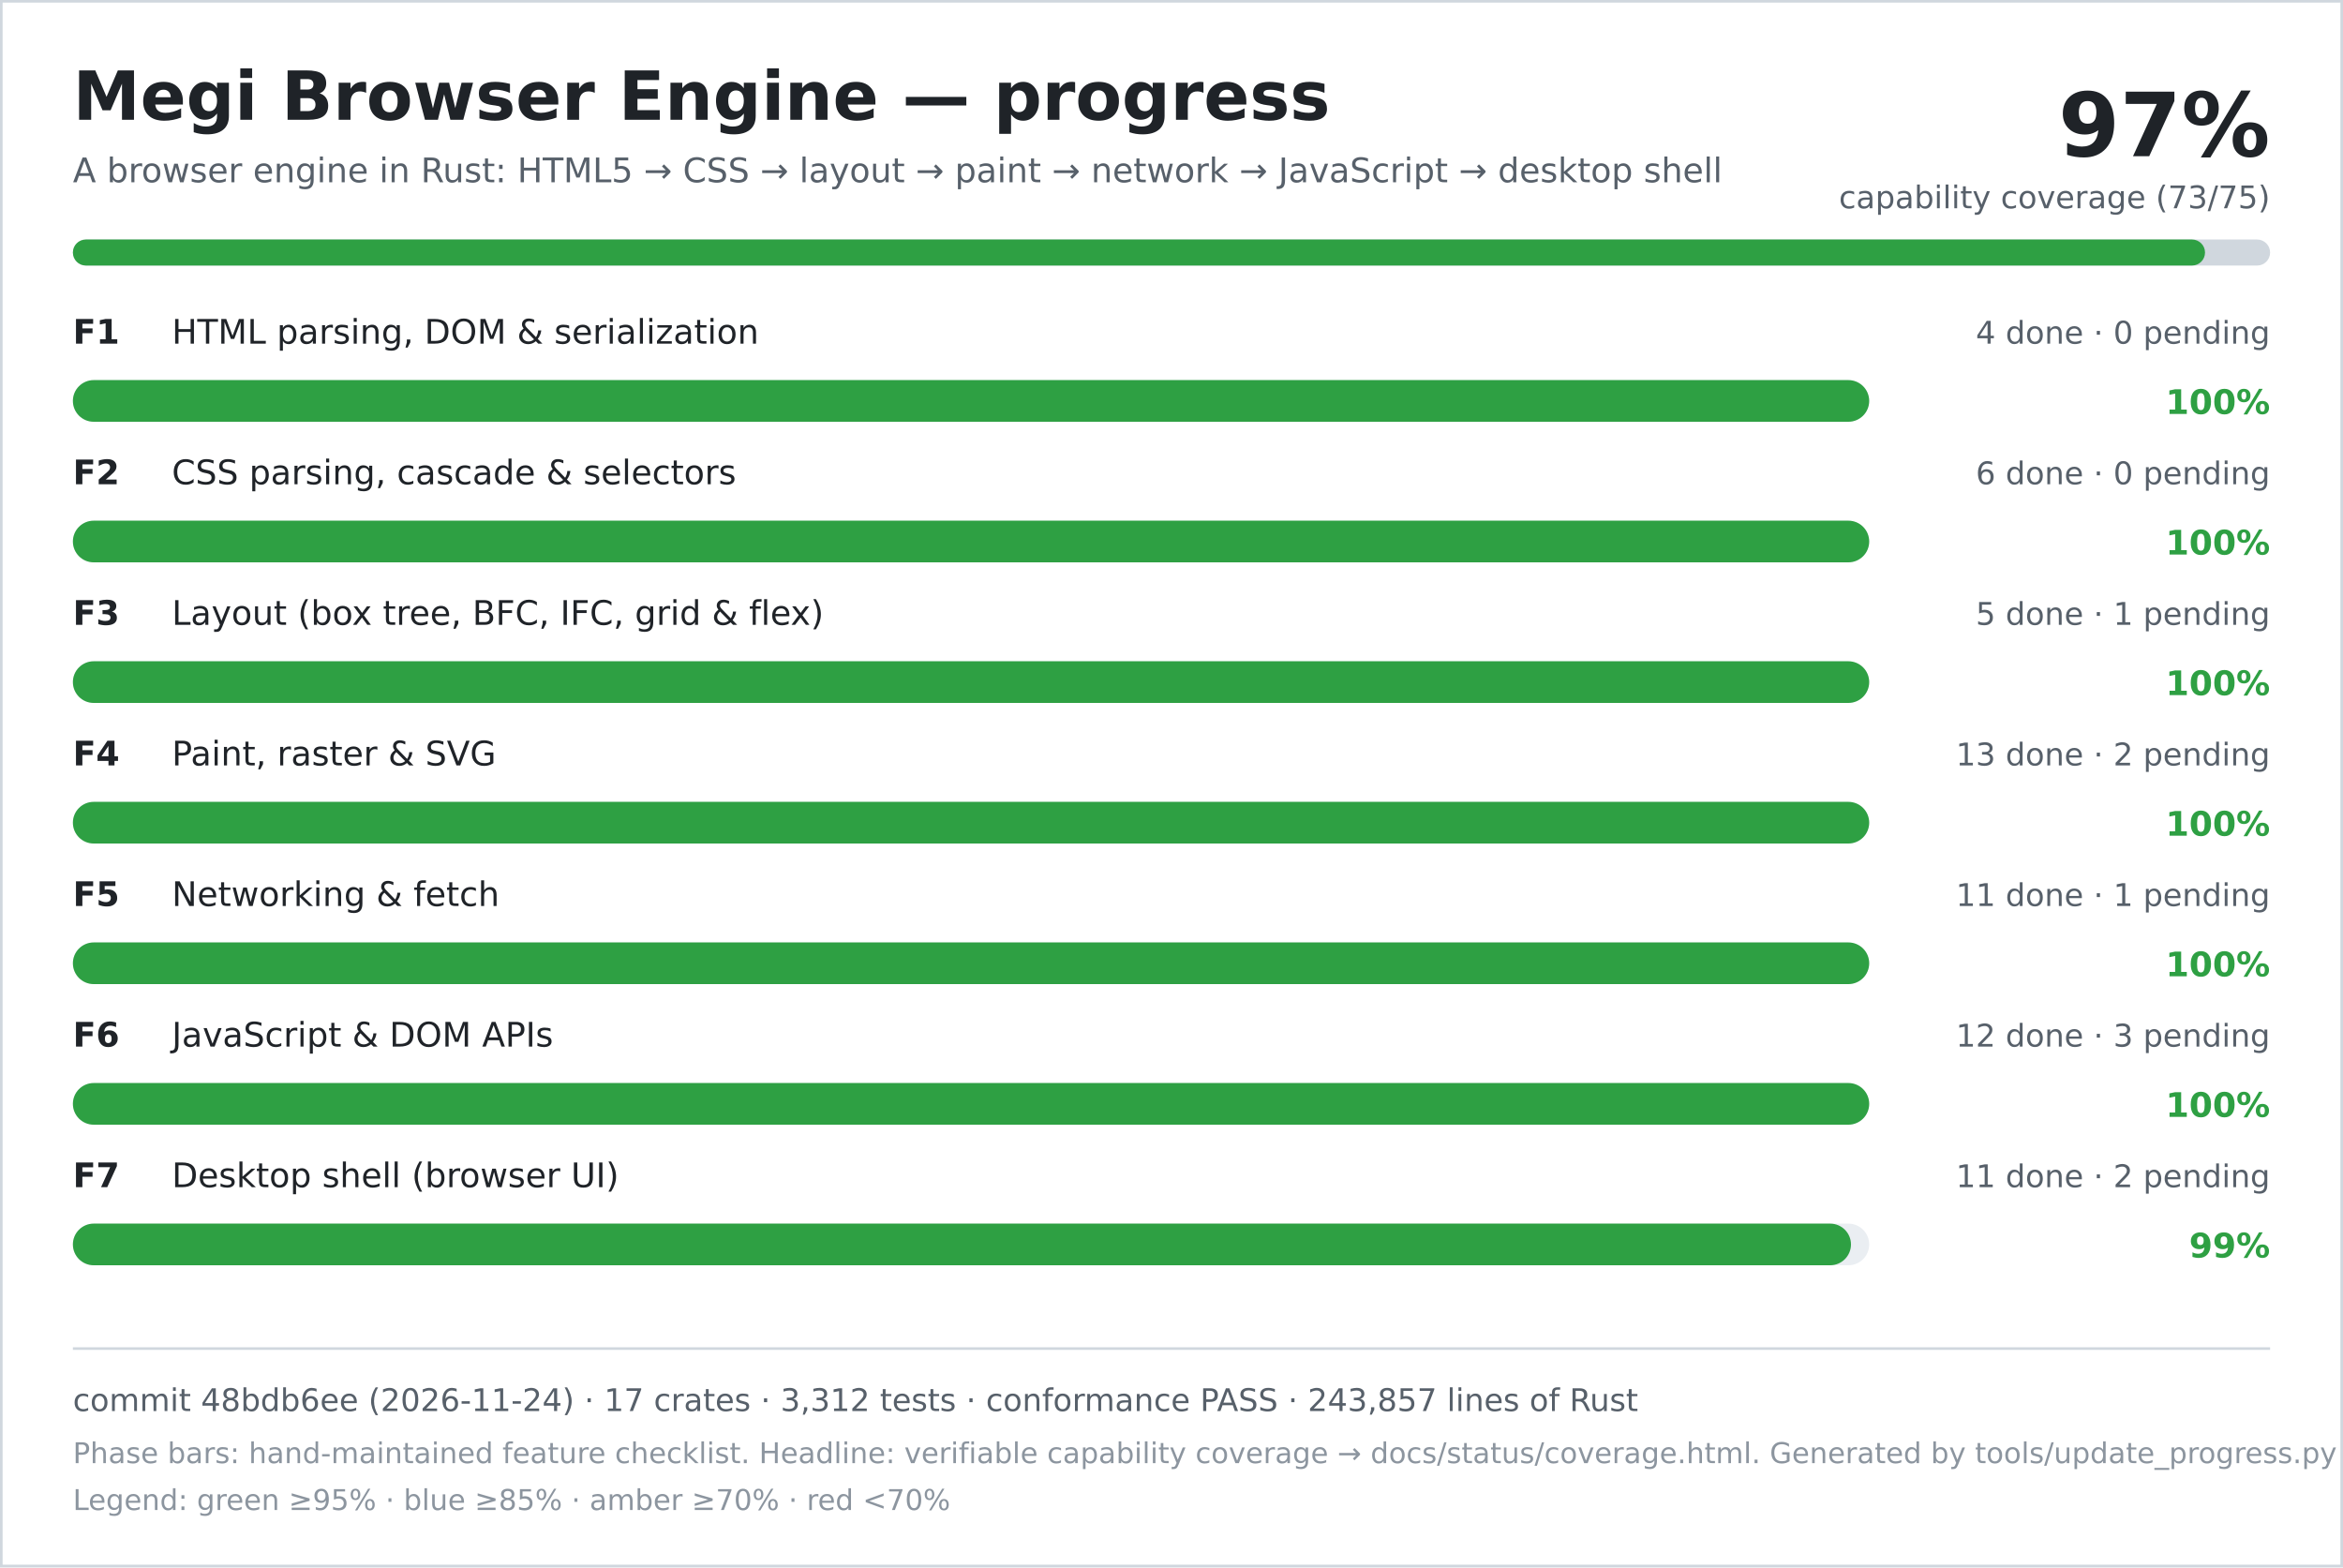
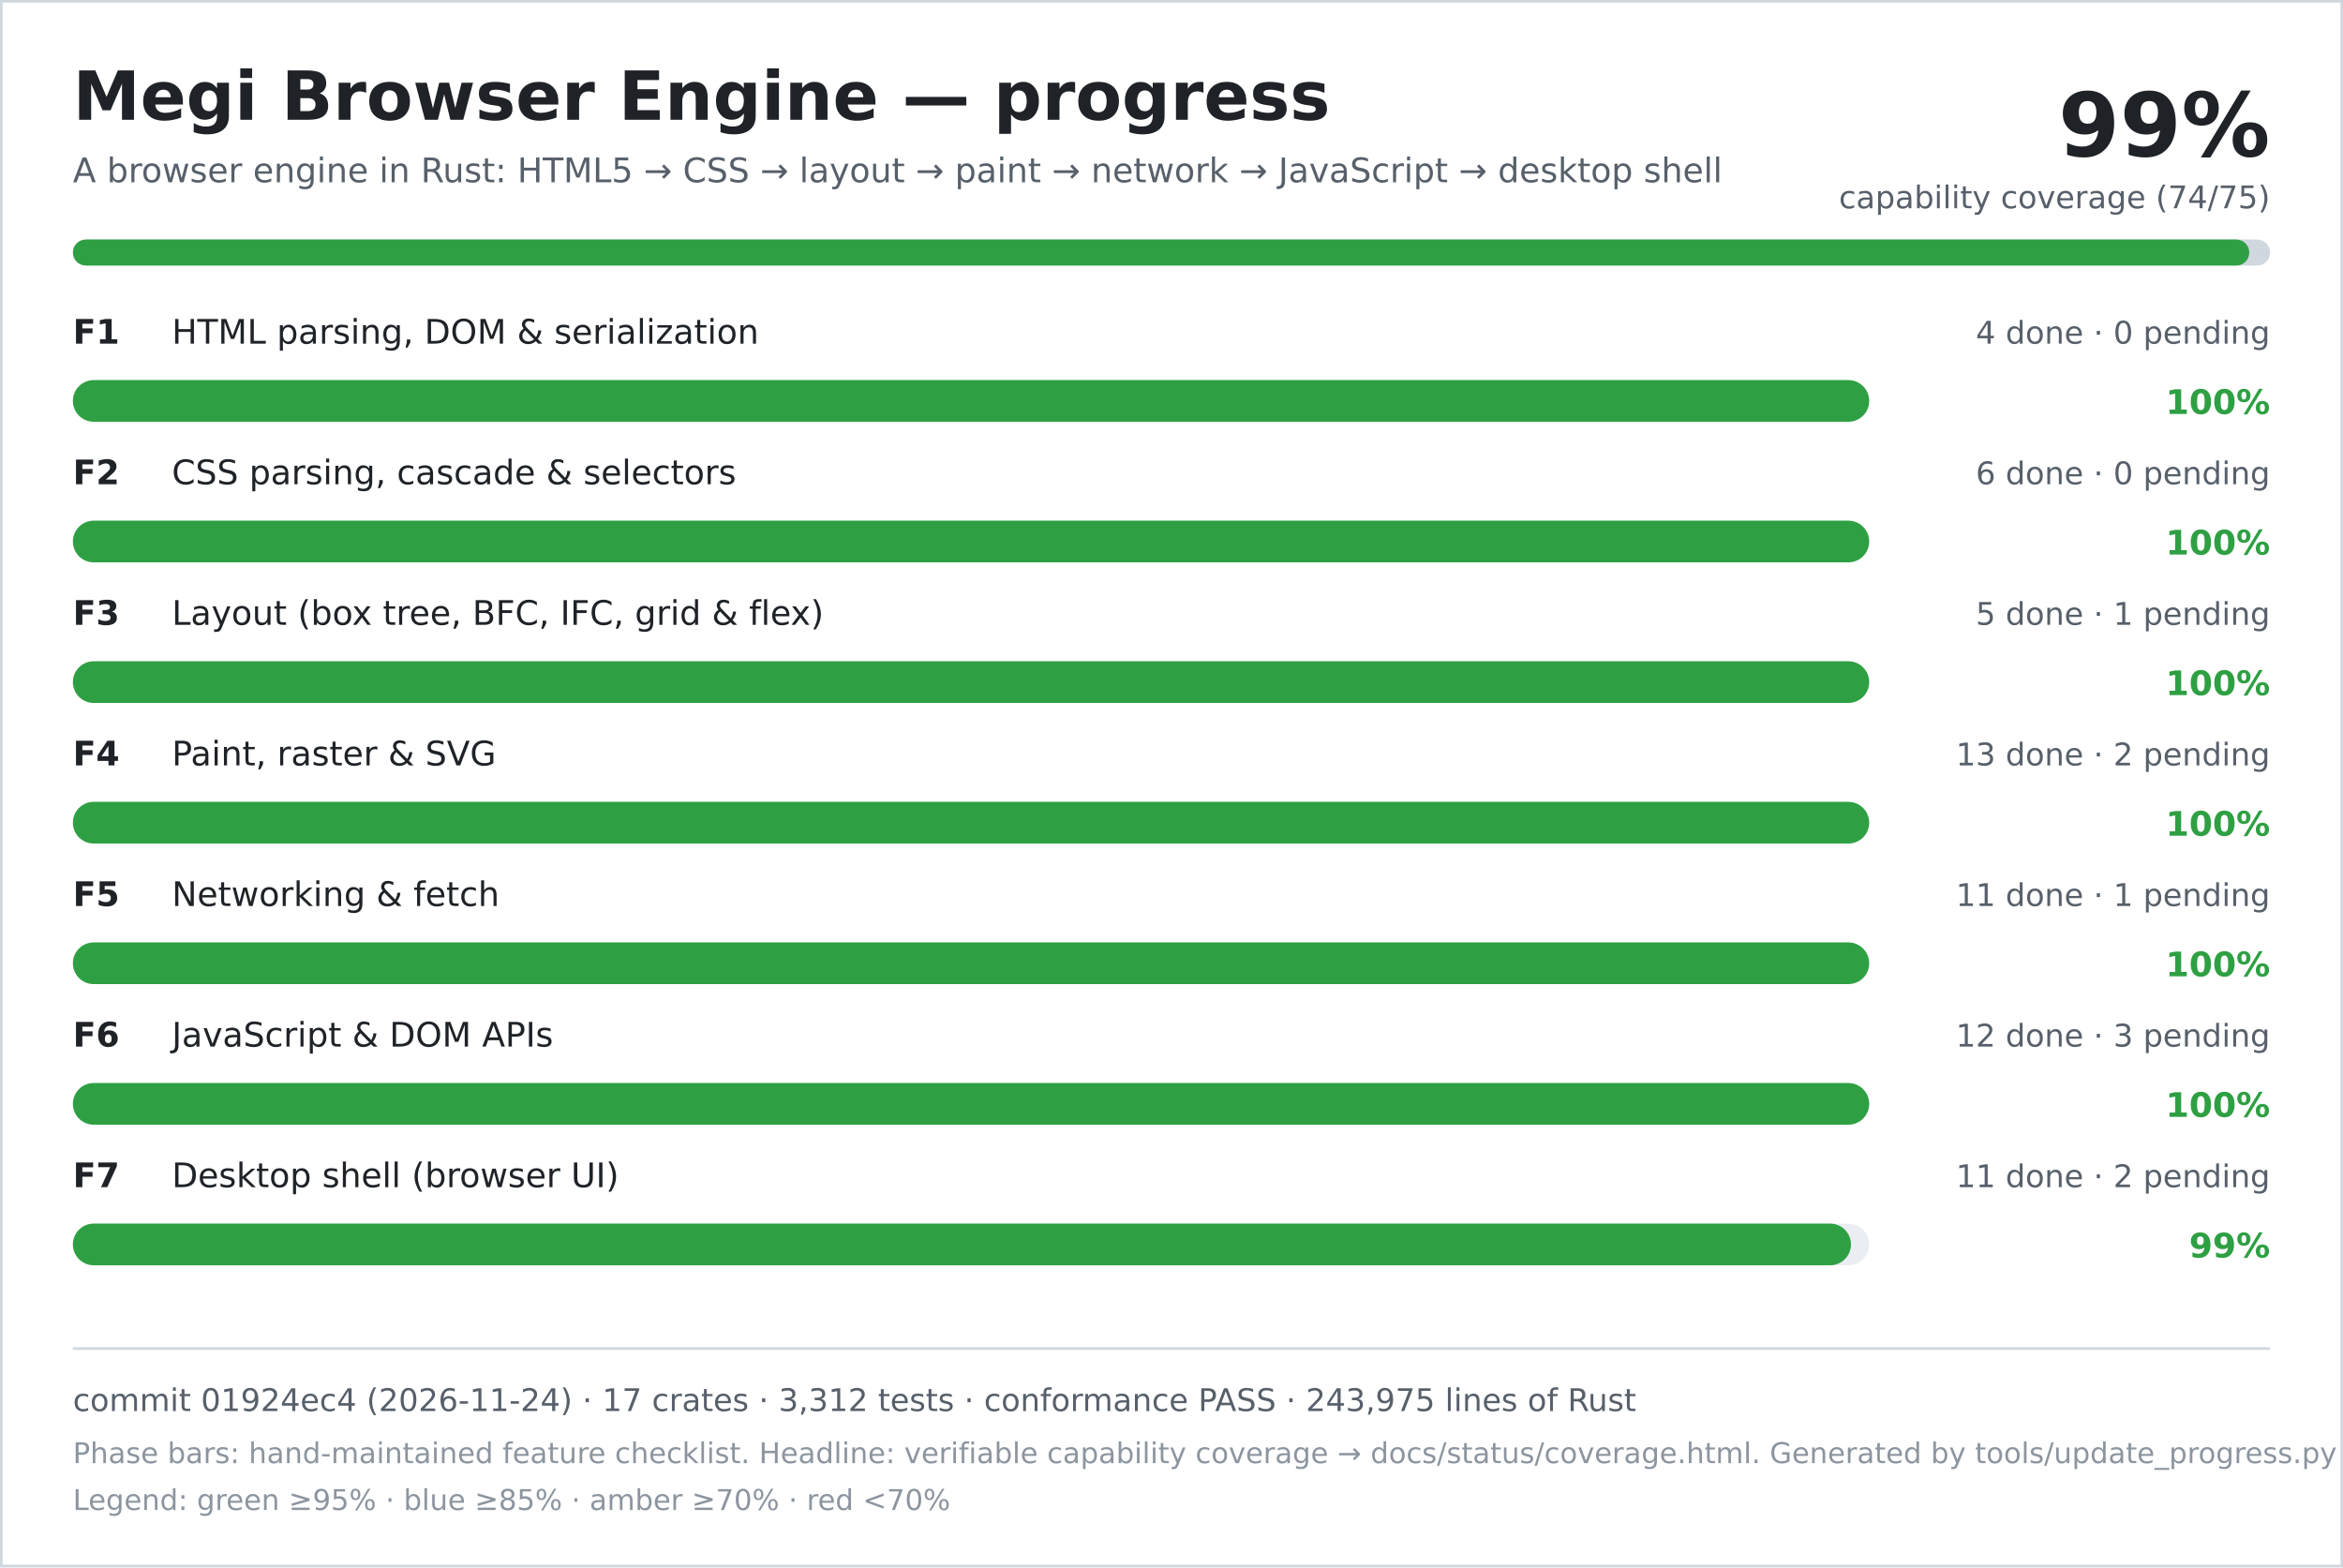
<svg xmlns="http://www.w3.org/2000/svg" width="900" height="602" viewBox="0 0 900 602" role="img" aria-labelledby="title desc">
  <rect width="900" height="602" fill="#ffffff" />
  <rect x="0.5" y="0.5" width="899" height="601" fill="none" stroke="#d0d7de" />
  <text x="28" y="46" font-family="DejaVu Sans, Verdana, sans-serif" font-size="26" font-weight="700" fill="#1f2328">Megi Browser Engine — progress</text>
  <text x="28" y="70" font-family="DejaVu Sans, Verdana, sans-serif" font-size="13" fill="#57606a">A browser engine in Rust: HTML5 → CSS → layout → paint → network → JavaScript → desktop shell</text>
-   <text x="872" y="60" text-anchor="end" font-family="DejaVu Sans, Verdana, sans-serif" font-size="34" font-weight="700" fill="#1f2328">97%</text>
-   <text x="872" y="80" text-anchor="end" font-family="DejaVu Sans, Verdana, sans-serif" font-size="12" fill="#57606a">capability coverage (73/75)</text>
+   <text x="872" y="60" text-anchor="end" font-family="DejaVu Sans, Verdana, sans-serif" font-size="34" font-weight="700" fill="#1f2328">99%</text>
+   <text x="872" y="80" text-anchor="end" font-family="DejaVu Sans, Verdana, sans-serif" font-size="12" fill="#57606a">capability coverage (74/75)</text>
  <rect x="28" y="92" width="844" height="10" rx="5" fill="#d0d7de" />
-   <rect x="28" y="92" width="819" height="10" rx="5" fill="#2ea043" />
+   <rect x="28" y="92" width="836" height="10" rx="5" fill="#2ea043" />
  <text x="28" y="132" font-family="DejaVu Sans, Verdana, sans-serif" font-size="13" font-weight="700" fill="#1f2328">F1</text>
  <text x="66" y="132" font-family="DejaVu Sans, Verdana, sans-serif" font-size="13" fill="#1f2328">HTML parsing, DOM &amp; serialization</text>
  <text x="872" y="132" text-anchor="end" font-family="DejaVu Sans, Verdana, sans-serif" font-size="12" fill="#57606a">4 done · 0 pending</text>
  <rect x="28" y="146" width="690" height="16" rx="8" fill="#eaeef2" />
  <rect x="28" y="146" width="690" height="16" rx="8" fill="#2ea043" />
  <text x="872" y="159" text-anchor="end" font-family="DejaVu Sans, Verdana, sans-serif" font-size="13" font-weight="700" fill="#2ea043">100%</text>
  <text x="28" y="186" font-family="DejaVu Sans, Verdana, sans-serif" font-size="13" font-weight="700" fill="#1f2328">F2</text>
  <text x="66" y="186" font-family="DejaVu Sans, Verdana, sans-serif" font-size="13" fill="#1f2328">CSS parsing, cascade &amp; selectors</text>
  <text x="872" y="186" text-anchor="end" font-family="DejaVu Sans, Verdana, sans-serif" font-size="12" fill="#57606a">6 done · 0 pending</text>
  <rect x="28" y="200" width="690" height="16" rx="8" fill="#eaeef2" />
  <rect x="28" y="200" width="690" height="16" rx="8" fill="#2ea043" />
  <text x="872" y="213" text-anchor="end" font-family="DejaVu Sans, Verdana, sans-serif" font-size="13" font-weight="700" fill="#2ea043">100%</text>
  <text x="28" y="240" font-family="DejaVu Sans, Verdana, sans-serif" font-size="13" font-weight="700" fill="#1f2328">F3</text>
  <text x="66" y="240" font-family="DejaVu Sans, Verdana, sans-serif" font-size="13" fill="#1f2328">Layout (box tree, BFC, IFC, grid &amp; flex)</text>
  <text x="872" y="240" text-anchor="end" font-family="DejaVu Sans, Verdana, sans-serif" font-size="12" fill="#57606a">5 done · 1 pending</text>
  <rect x="28" y="254" width="690" height="16" rx="8" fill="#eaeef2" />
  <rect x="28" y="254" width="690" height="16" rx="8" fill="#2ea043" />
  <text x="872" y="267" text-anchor="end" font-family="DejaVu Sans, Verdana, sans-serif" font-size="13" font-weight="700" fill="#2ea043">100%</text>
  <text x="28" y="294" font-family="DejaVu Sans, Verdana, sans-serif" font-size="13" font-weight="700" fill="#1f2328">F4</text>
  <text x="66" y="294" font-family="DejaVu Sans, Verdana, sans-serif" font-size="13" fill="#1f2328">Paint, raster &amp; SVG</text>
  <text x="872" y="294" text-anchor="end" font-family="DejaVu Sans, Verdana, sans-serif" font-size="12" fill="#57606a">13 done · 2 pending</text>
  <rect x="28" y="308" width="690" height="16" rx="8" fill="#eaeef2" />
  <rect x="28" y="308" width="690" height="16" rx="8" fill="#2ea043" />
  <text x="872" y="321" text-anchor="end" font-family="DejaVu Sans, Verdana, sans-serif" font-size="13" font-weight="700" fill="#2ea043">100%</text>
  <text x="28" y="348" font-family="DejaVu Sans, Verdana, sans-serif" font-size="13" font-weight="700" fill="#1f2328">F5</text>
  <text x="66" y="348" font-family="DejaVu Sans, Verdana, sans-serif" font-size="13" fill="#1f2328">Networking &amp; fetch</text>
  <text x="872" y="348" text-anchor="end" font-family="DejaVu Sans, Verdana, sans-serif" font-size="12" fill="#57606a">11 done · 1 pending</text>
  <rect x="28" y="362" width="690" height="16" rx="8" fill="#eaeef2" />
  <rect x="28" y="362" width="690" height="16" rx="8" fill="#2ea043" />
  <text x="872" y="375" text-anchor="end" font-family="DejaVu Sans, Verdana, sans-serif" font-size="13" font-weight="700" fill="#2ea043">100%</text>
  <text x="28" y="402" font-family="DejaVu Sans, Verdana, sans-serif" font-size="13" font-weight="700" fill="#1f2328">F6</text>
  <text x="66" y="402" font-family="DejaVu Sans, Verdana, sans-serif" font-size="13" fill="#1f2328">JavaScript &amp; DOM APIs</text>
  <text x="872" y="402" text-anchor="end" font-family="DejaVu Sans, Verdana, sans-serif" font-size="12" fill="#57606a">12 done · 3 pending</text>
  <rect x="28" y="416" width="690" height="16" rx="8" fill="#eaeef2" />
  <rect x="28" y="416" width="690" height="16" rx="8" fill="#2ea043" />
  <text x="872" y="429" text-anchor="end" font-family="DejaVu Sans, Verdana, sans-serif" font-size="13" font-weight="700" fill="#2ea043">100%</text>
  <text x="28" y="456" font-family="DejaVu Sans, Verdana, sans-serif" font-size="13" font-weight="700" fill="#1f2328">F7</text>
  <text x="66" y="456" font-family="DejaVu Sans, Verdana, sans-serif" font-size="13" fill="#1f2328">Desktop shell (browser UI)</text>
  <text x="872" y="456" text-anchor="end" font-family="DejaVu Sans, Verdana, sans-serif" font-size="12" fill="#57606a">11 done · 2 pending</text>
  <rect x="28" y="470" width="690" height="16" rx="8" fill="#eaeef2" />
  <rect x="28" y="470" width="683" height="16" rx="8" fill="#2ea043" />
  <text x="872" y="483" text-anchor="end" font-family="DejaVu Sans, Verdana, sans-serif" font-size="13" font-weight="700" fill="#2ea043">99%</text>
  <line x1="28" y1="518" x2="872" y2="518" stroke="#d0d7de" />
-   <text x="28" y="542" font-family="DejaVu Sans, Verdana, sans-serif" font-size="12" fill="#57606a">commit 48bdb6ee (2026-11-24) · 17 crates · 3,312 tests · conformance PASS · 243,857 lines of Rust</text>
+   <text x="28" y="542" font-family="DejaVu Sans, Verdana, sans-serif" font-size="12" fill="#57606a">commit 01924ec4 (2026-11-24) · 17 crates · 3,312 tests · conformance PASS · 243,975 lines of Rust</text>
  <text x="28" y="562" font-family="DejaVu Sans, Verdana, sans-serif" font-size="11" fill="#8c959f">Phase bars: hand-maintained feature checklist. Headline: verifiable capability coverage → docs/status/coverage.html. Generated by tools/update_progress.py — do not edit.</text>
  <text x="28" y="580" font-family="DejaVu Sans, Verdana, sans-serif" font-size="11" fill="#8c959f">Legend: green ≥95% · blue ≥85% · amber ≥70% · red &lt;70%</text>
</svg>
